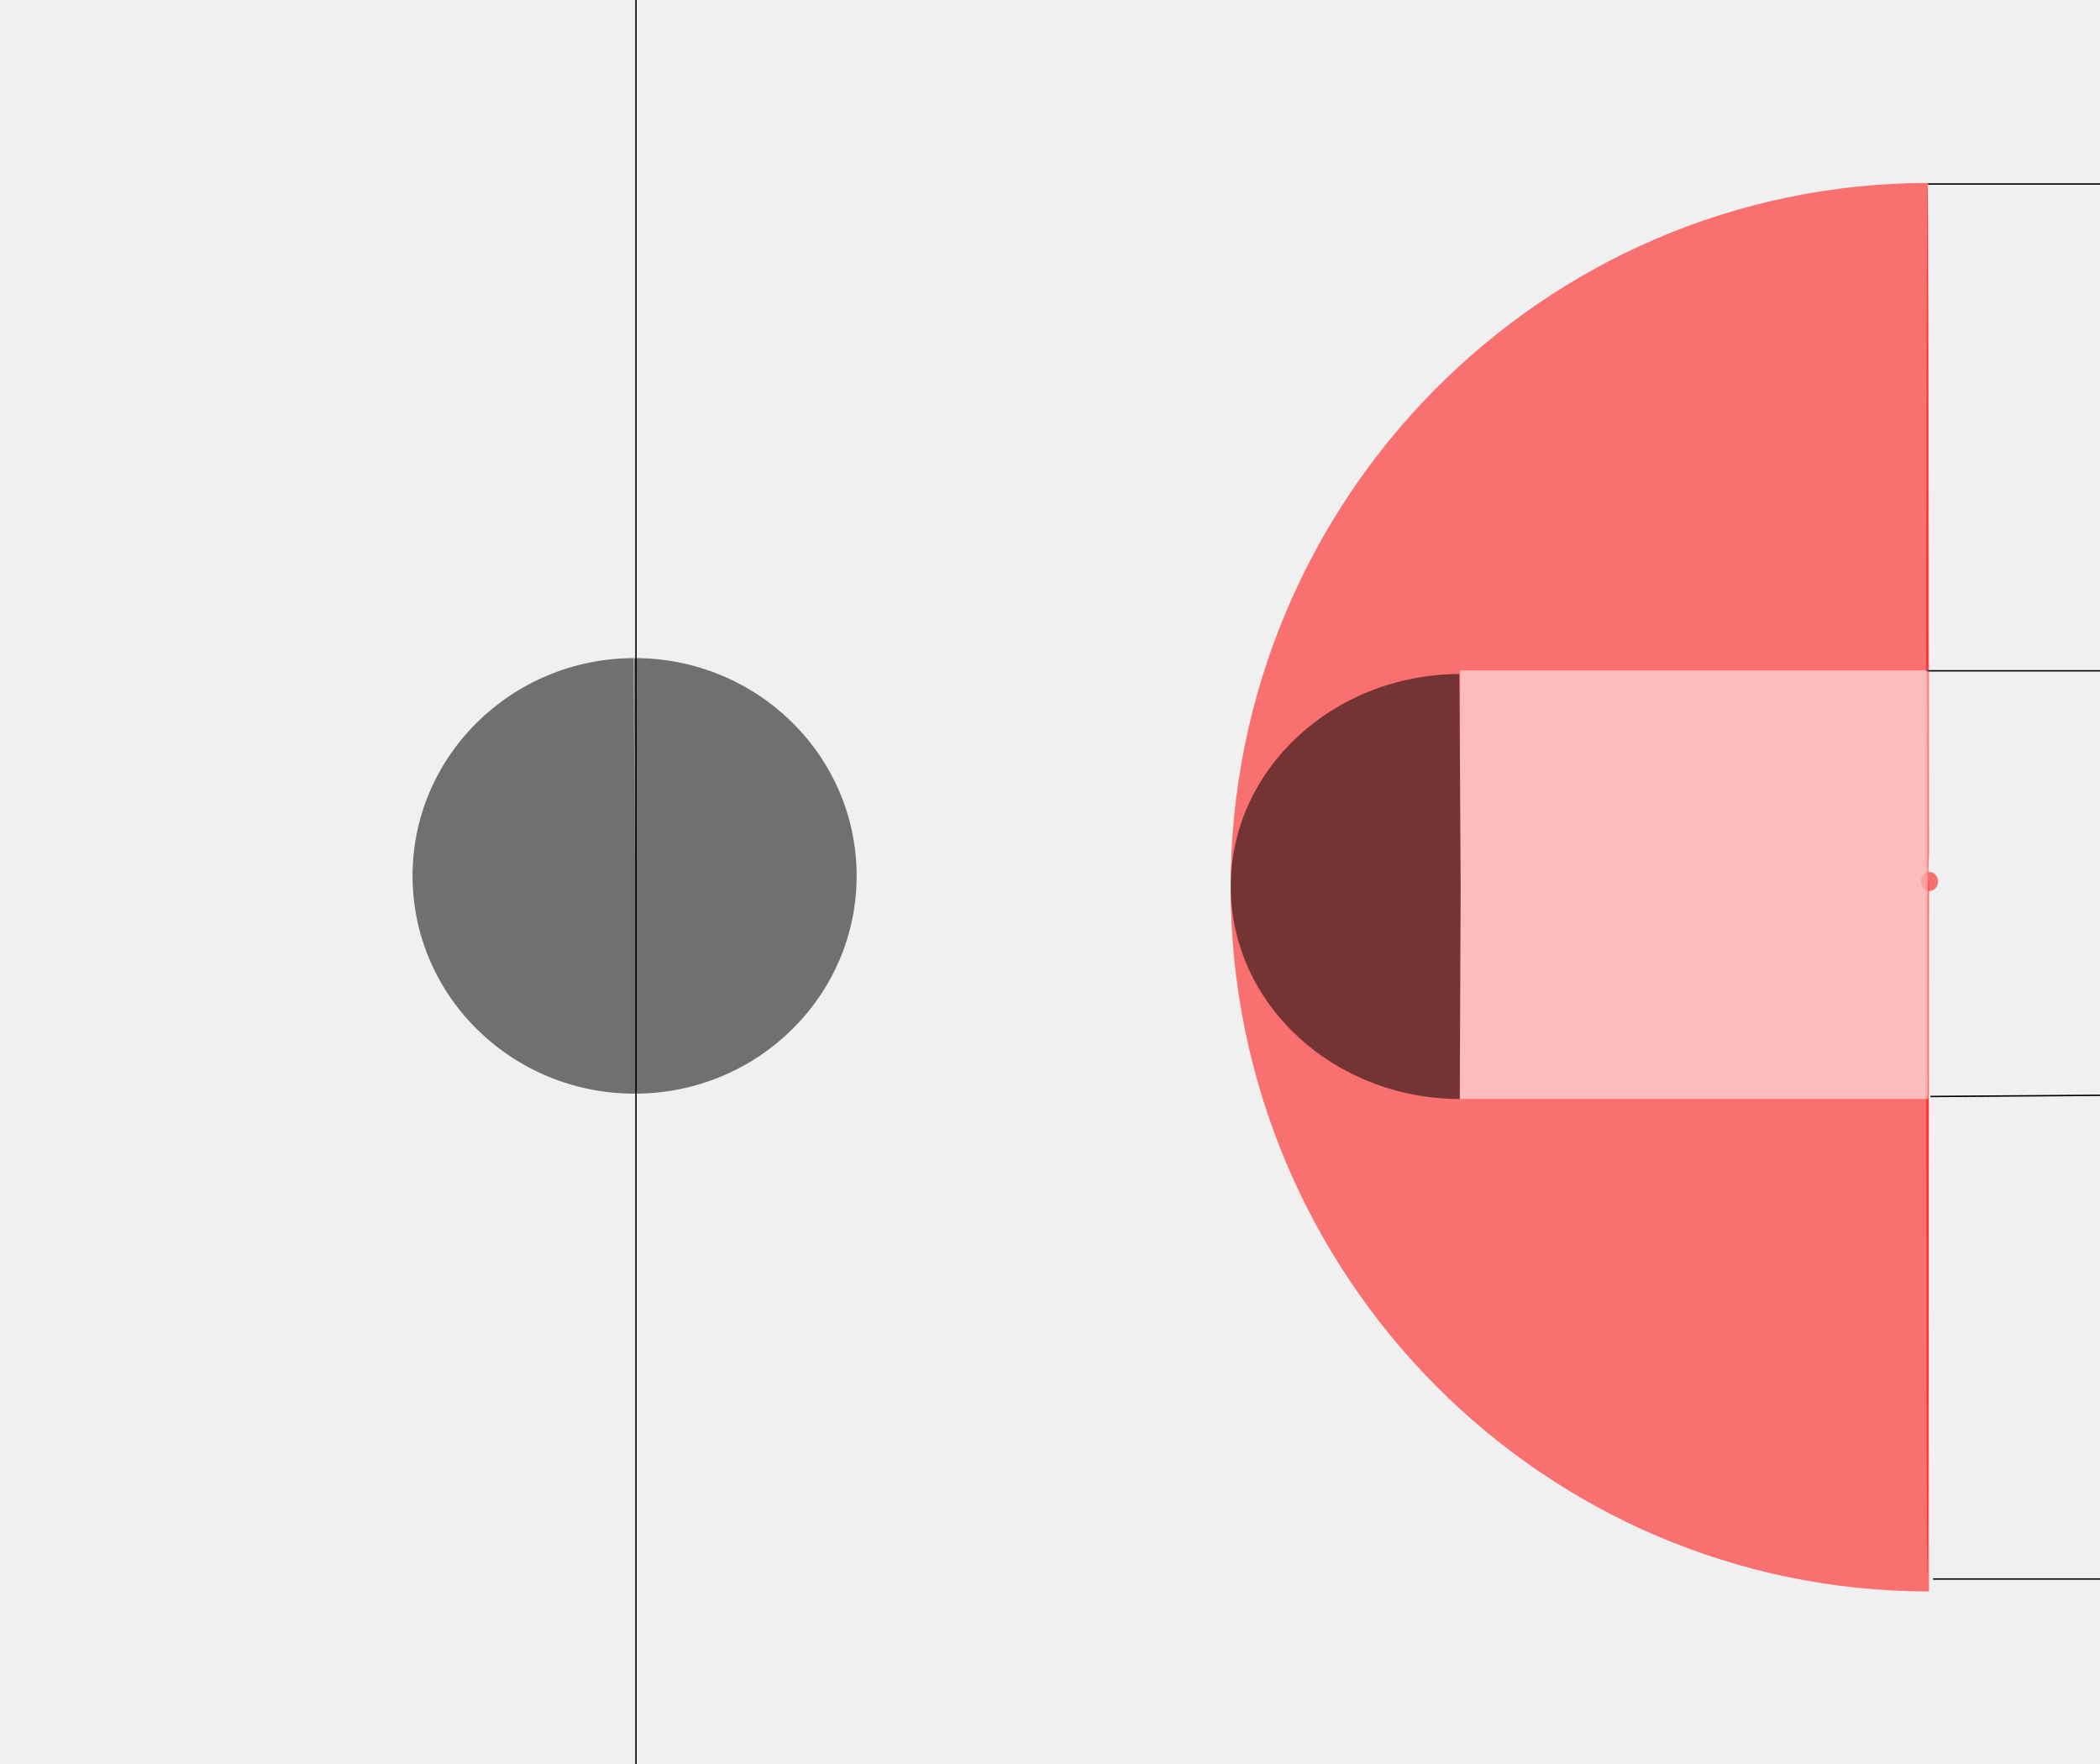
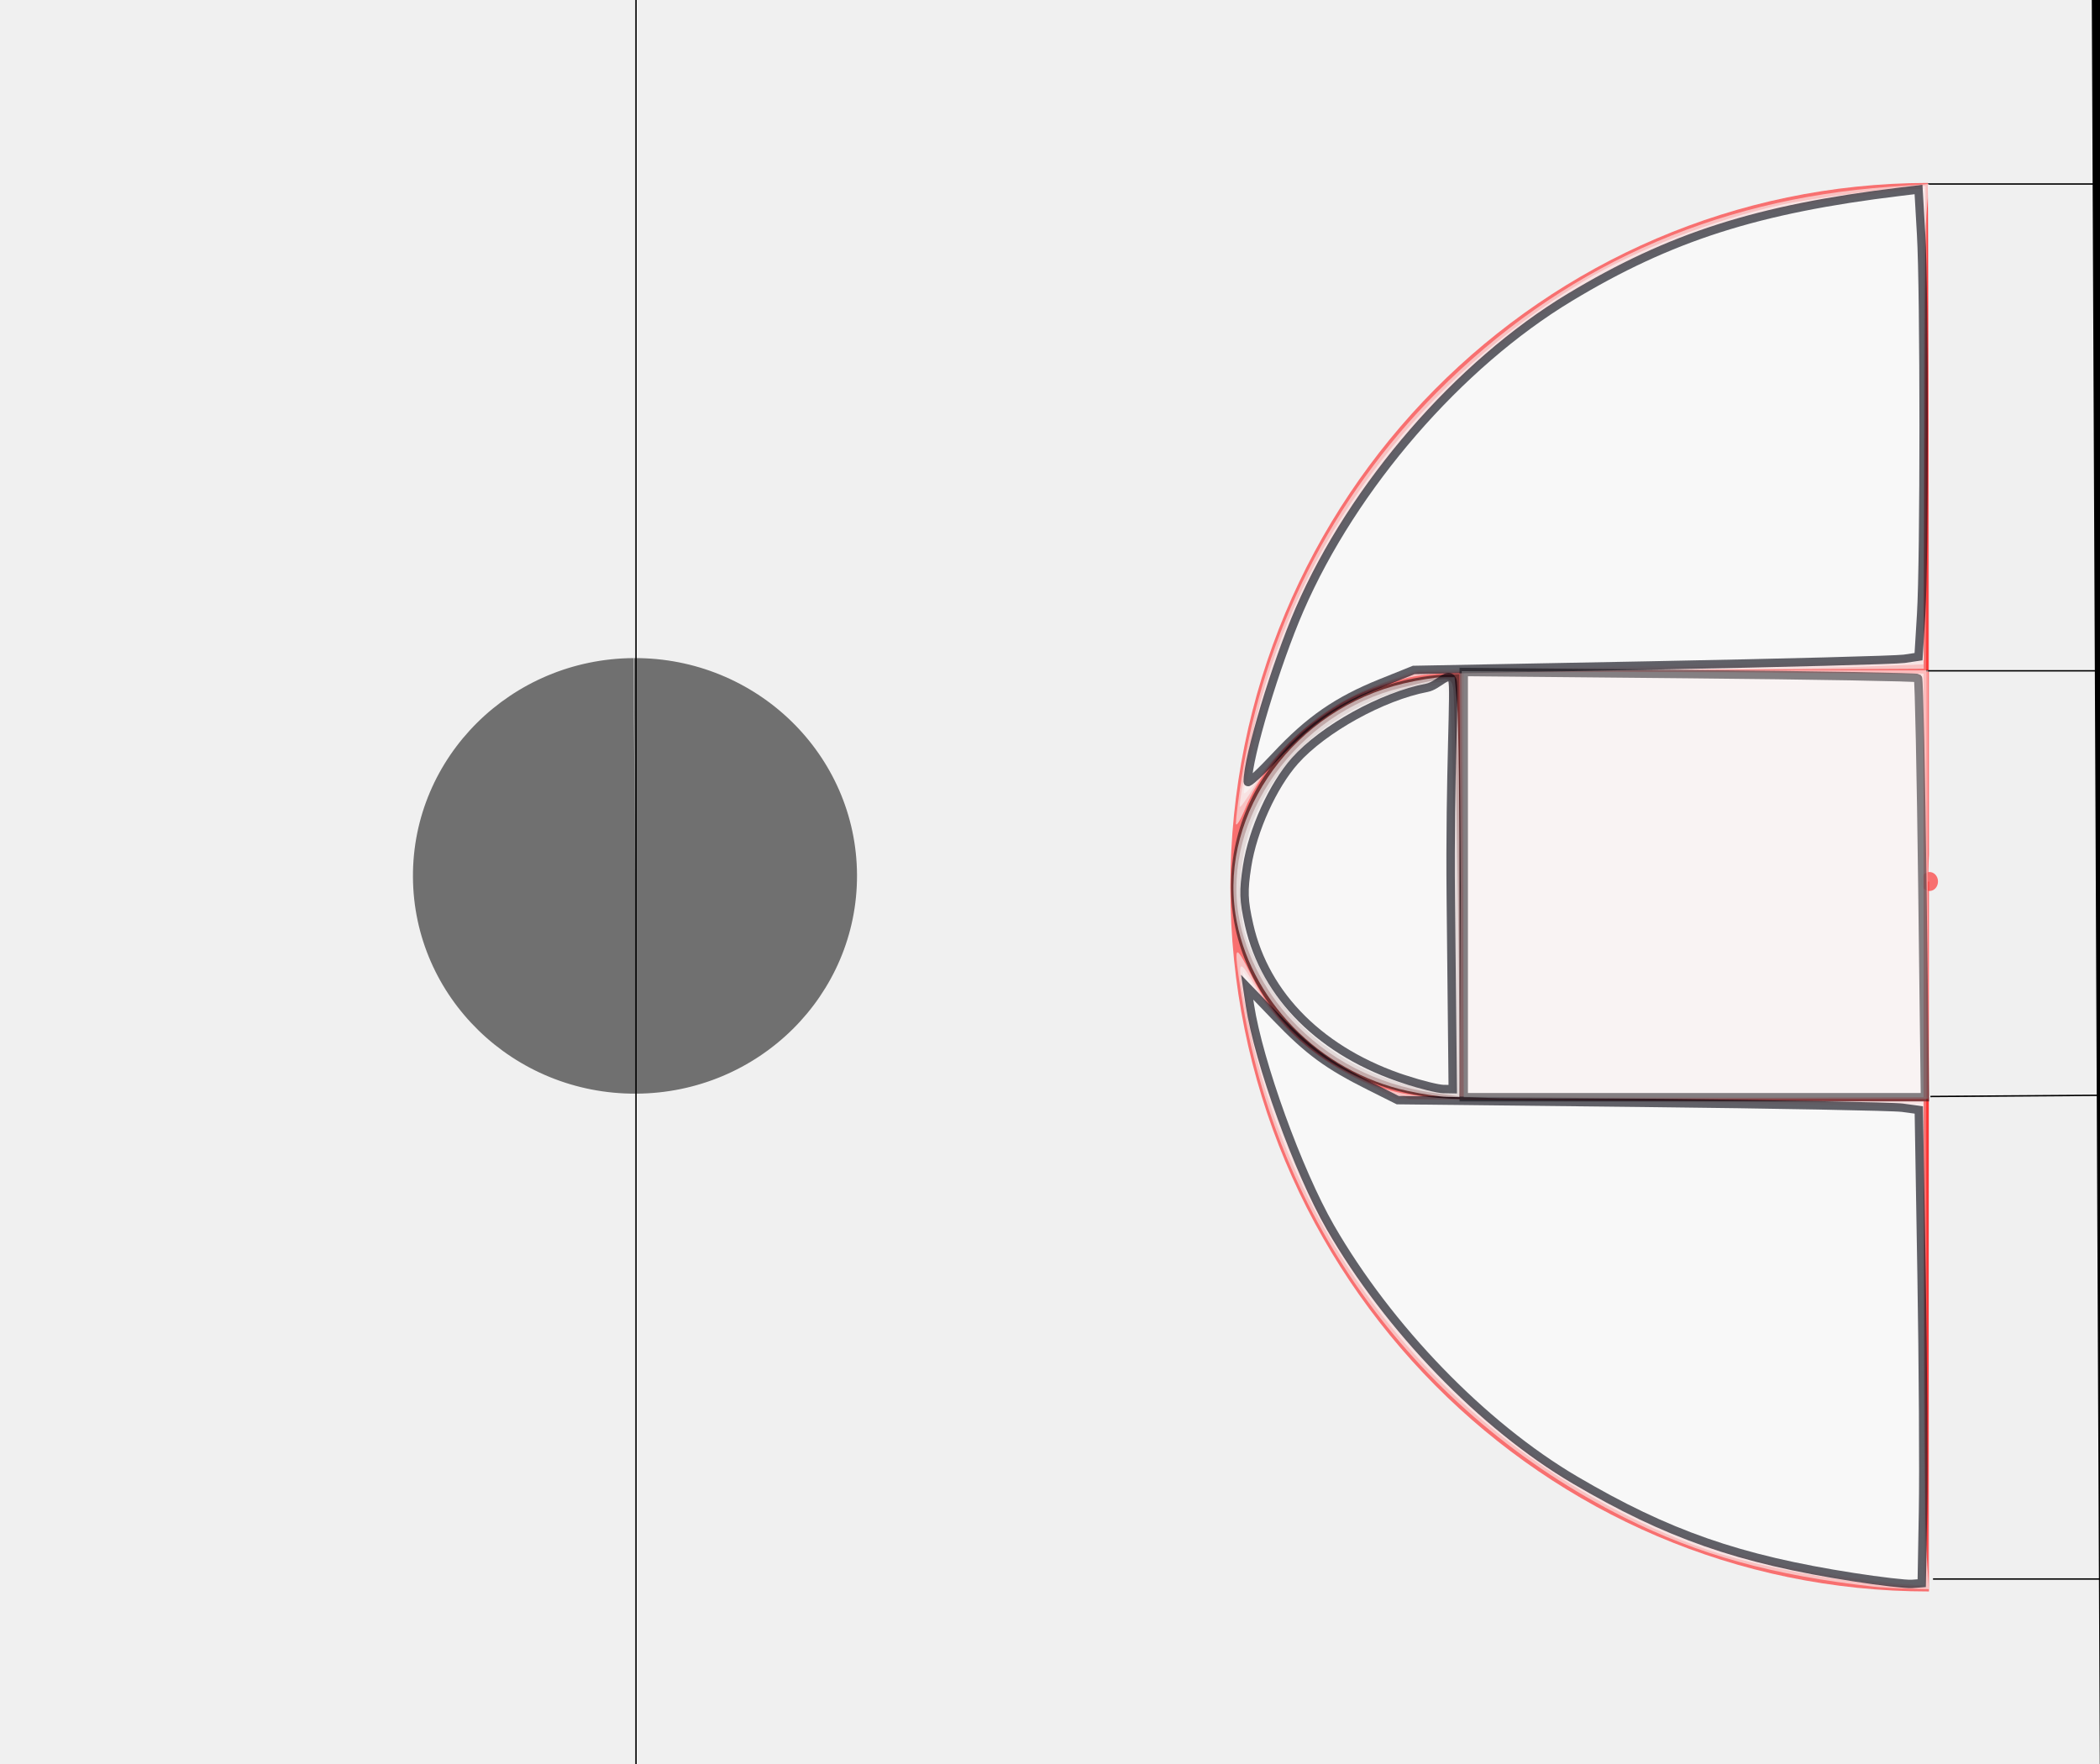
<svg xmlns="http://www.w3.org/2000/svg" width="1500" height="1260" id="svg2" version="1.1">
  <defs id="defs4">
    </defs>
  <g id="layer1" transform="translate(0,207.6378)">
    <path style="fill:none;stroke:#000000;stroke-width:1px;stroke-linecap:butt;stroke-linejoin:miter;stroke-opacity:1" d="m 454.286,-71.429 0,1520" id="path3001" transform="translate(0,-207.6378)" />
-     <path style="opacity:0.543;fill:#ff0000;fill-opacity:0.98;stroke:none" id="path3007" d="m 1384.286,625.357 a 6.071,6.786 0 1 1 -12.143,0 6.071,6.786 0 1 1 12.143,0 z" transform="translate(0,-203.3521)" />
+     <path style="opacity:0.543;fill:#ff0000;fill-opacity:0.98;stroke:none" id="path3007" d="m 1384.286,625.357 c 0,3.748 -2.718,6.786 -6.072,6.786 -3.353,0 -6.071,-3.038 -6.071,-6.786 0,-3.748 2.718,-6.786 6.071,-6.786 3.353,0 6.072,3.038 6.072,6.786 z" transform="translate(0,-203.3521)" />
    <path style="fill:none;stroke:#000000;stroke-width:1px;stroke-linecap:butt;stroke-linejoin:miter;stroke-opacity:1" d="m 1380.714,1127.857 150,0 0.714,1.429" id="path3036" transform="translate(0,-207.6378)" />
    <path style="fill:none;stroke:#000000;stroke-width:1px;stroke-linecap:butt;stroke-linejoin:miter;stroke-opacity:1" d="m 1377.143,131.429 128.571,0 0,0" id="path3040" transform="translate(0,-207.6378)" />
-     <path style="opacity:0.543;fill:#ff0000;fill-opacity:0.98;stroke:none" id="path3094" d="m 1377.848,629.665 a 1.01,496.995 0 1 1 -7e-4,-19.148 l -1.009,19.148 z" transform="translate(0,-207.6378)" />
-     <path style="opacity:0.543;fill:#ff0000;fill-opacity:0.98;stroke:none" id="path3102" d="M 1377.848,1136.761 A 499.015,503.056 0 0 1 1377.066,130.65" transform="translate(0,-207.6378)" />
+     <path style="opacity:0.543;fill:#ff0000;fill-opacity:0.98;stroke:none" id="path3094" d="m 1377.848,629.665 c 0,274.483 -0.452,496.995 -1.01,496.995 -0.558,0 -1.01,-222.512 -1.01,-496.995 0,-274.483 0.452,-496.995 1.01,-496.995 0.543,0 0.989,211.013 1.009,477.847 l -1.009,19.148 z" transform="translate(0,-207.6378)" />
+     <path style="opacity:0.543;fill:#ff0000;fill-opacity:0.98;stroke:none" id="path3102" d="m 1377.848,1136.761 c -275.599,0 -499.015,-225.226 -499.015,-503.056 -10e-6,-277.522 222.94,-502.62 498.233,-503.055" transform="translate(0,-207.6378)" />
    <path style="fill:none;stroke:#000000;stroke-width:1px;stroke-linecap:butt;stroke-linejoin:miter;stroke-opacity:1" d="m 1375.828,479.152 130.31,0" id="path3106" transform="translate(0,-207.6378)" />
    <path style="fill:none;stroke:#000000;stroke-width:1px;stroke-linecap:butt;stroke-linejoin:miter;stroke-opacity:1" d="m 1378.858,783.208 142.431,-1.01" id="path3114" transform="translate(0,-207.6378)" />
    <rect style="opacity:0.543;fill:#ffffff;fill-opacity:0.98;stroke:none" id="rect3122" width="334.361" height="306.076" x="1042.896" y="271.218" />
-     <path style="opacity:0.543;fill:#000000;fill-opacity:0.98;stroke:none" id="path3160" d="m 782.479,575.714 a 78.571,48.214 0 0 1 -0.126,-96.427 L 782.857,527.5 z" transform="matrix(2.088829,0,0,3.148426,-591.8461,-1235.215)" />
-     <path style="opacity:0.543;fill:#000000;fill-opacity:0.98;stroke:none" id="path3172" d="m 452.805,464.002 a 158.594,155.563 0 1 1 -0.265,0.001 l 1.018,155.56 z" transform="translate(-3.9090757e-5,-201.5769)" />
+     <path style="opacity:0.543;fill:#000000;fill-opacity:0.98;stroke:none" id="path3160" d="m 782.479,575.714 c -43.393,-0.128 -78.401,-21.818 -78.192,-48.446 0.207,-26.417 35.017,-47.812 78.066,-47.981 L 782.857,527.5 z" transform="matrix(2.088829,0,0,3.148426,-591.8461,-1235.215)" />
+     <path style="opacity:0.543;fill:#000000;fill-opacity:0.98;stroke:none;marker-mid:none;marker-start:none;marker-end:none;stroke-width:2;stroke-miterlimit:4;stroke-dasharray:none" id="path3172" d="m 452.805,464.002 c 87.588,-0.408 158.929,68.908 159.345,154.823 0.416,85.914 -70.251,155.893 -157.839,156.301 -87.588,0.408 -158.929,-68.908 -159.345,-154.823 -0.416,-85.813 70.09,-155.748 157.574,-156.299 l 1.018,155.56 z" transform="translate(-3.9090757e-5,-201.5769)" />
+     <path style="opacity:0.613;fill:#f9f9f9;fill-opacity:0.98;stroke:none" d="m 882.783,587.988 c -0.009,-3.143 1.762,-17.286 3.936,-31.429 16.14,-104.993 64.515,-200.713 139.66,-276.349 88.024,-88.598 196.177,-137.716 323.168,-146.769 l 28.312,-2.018 -1.884,22.285 c -1.036,12.256 -1.884,90.154 -1.884,173.105 l 0,150.821 -176.429,1.03 c -169.849,0.992 -177.246,1.258 -198.34,7.144 -26.793,7.476 -41.655,14.86 -63.168,31.385 -20.024,15.381 -37.456,37.843 -46.571,60.011 -3.731,9.074 -6.792,13.927 -6.801,10.784 z" id="path3006" transform="translate(0,-207.6378)" />
+     <path style="opacity:0.613;fill:#f9f9f9;fill-opacity:0.98;stroke:none" d="m 1338.379,1133.32 c -72.311,-8.056 -124.974,-22.669 -178.283,-49.473 -147.955,-74.39 -248.577,-211.681 -273.376,-373.002 -5.786,-37.637 -5.206,-38.675 7.465,-13.359 15.404,30.776 38.805,54.011 69.764,69.269 39.581,19.507 41.882,19.699 236.573,19.755 l 173.571,0.05 0.014,146.429 c 0.01,80.536 0.845,158.964 1.86,174.286 l 1.845,27.857 -15.431,-0.428 c -8.487,-0.235 -19.288,-0.858 -24.002,-1.383 l 5e-4,0 z" id="path3008" transform="translate(0,-207.6378)" />
+     <path style="opacity:0.613;fill:#f9f9f9;fill-opacity:0.98;stroke:none" d="m 1361.236,1133.047 c -40.558,-1.86 -106.853,-14.059 -141.69,-26.073 -48.646,-16.776 -99.41,-44.488 -142.503,-77.793 C 980.338,954.443 914.454,847.624 891.41,728.211 c -8.336,-43.198 -7.735,-46.493 4.535,-24.843 19.518,34.44 51.455,60.387 92.434,75.097 l 18.571,6.667 183.466,0.85 183.466,0.85 0.82,173.435 0.82,173.435 -14.286,-0.655 z" id="path3010" transform="translate(0,-207.6378)" />
+     <path style="opacity:0.613;fill:#f9f9f9;fill-opacity:0.98;stroke:none" d="m 1345.521,1130.486 c -3.929,-0.555 -18.071,-2.416 -31.428,-4.135 -33.911,-4.364 -89.696,-18.223 -114.463,-28.436 -151.529,-62.486 -261.598,-188.629 -301.066,-345.035 -3.851,-15.262 -7.845,-34.82 -8.874,-43.463 l -1.872,-15.714 12.923,18.877 c 17.812,26.017 38.549,43.423 70.495,59.171 l 27.143,13.38 187.143,1.56 c 102.929,0.858 187.464,1.822 187.857,2.143 0.393,0.321 0.714,77.726 0.714,172.011 l 0,171.429 -10.714,-0.389 c -5.893,-0.214 -13.929,-0.843 -17.857,-1.399 z" id="path3012" transform="translate(0,-207.6378)" />
+     <path style="opacity:0.613;fill:#f9f9f9;fill-opacity:0.98;stroke:none" d="m 1331.431,1127.805 c -70.275,-9.022 -121.383,-24.099 -174.195,-51.386 -49.502,-25.577 -84.118,-50.944 -124.574,-91.288 C 981.998,934.607 948.344,884.253 921.909,819.417 909.676,789.415 894.983,737.161 890.174,706.56 l -1.571,-10 4.888,7.033 c 23.774,34.206 43.932,51.731 80.492,69.979 l 24.396,12.176 185.6,1.958 c 102.08,1.077 186.294,2.652 187.143,3.5 0.849,0.848 1.97,77.935 2.492,171.305 l 0.949,169.764 -6.663,-0.321 c -3.665,-0.176 -20.075,-2.043 -36.468,-4.148 l 0,0 z" id="path3014" transform="translate(0,-207.6378)" />
+     <path style="opacity:0.613;fill:#f9f9f9;fill-opacity:0.98;stroke:none" d="m 1341.236,1128.946 c -35.344,-3.99 -91.592,-16.035 -120,-25.698 -47.661,-16.212 -107.298,-48.664 -145.714,-79.291 -20.81,-16.591 -67.449,-64.187 -85.639,-87.397 -44.011,-56.158 -74.998,-122.601 -93.051,-199.524 -3.258,-13.881 -5.528,-27.215 -5.045,-29.631 0.557,-2.787 5.788,1.936 14.308,12.917 17.233,22.212 37.35,37.999 67.888,53.279 l 24.396,12.207 177.143,1.952 c 97.429,1.073 181.116,2.633 185.972,3.465 l 8.83,1.514 1.88,87.625 c 1.034,48.194 1.882,124.589 1.885,169.768 0.01,76.471 -0.34,82.117 -4.995,81.769 -2.75,-0.205 -15.286,-1.535 -27.857,-2.954 z" id="path3016" transform="translate(0,-207.6378)" />
+     <path style="opacity:0.613;fill:#f9f9f9;fill-opacity:0.98;stroke:none" d="m 1341.236,1128.949 c -31.129,-3.51 -88.405,-15.485 -115.134,-24.07 -30.4,-9.764 -91.235,-39.984 -123.6,-61.397 -38.509,-25.479 -103.082,-90.797 -130.821,-132.33 -24.074,-36.045 -44.387,-76.887 -58.417,-117.449 -10.458,-30.235 -23.333,-81.913 -21.618,-86.769 0.561,-1.588 7.772,5.381 16.024,15.487 17.826,21.831 33.661,33.966 66.425,50.905 l 24.286,12.556 174.286,1.87 c 95.857,1.028 179.545,2.582 185.973,3.452 l 11.687,1.583 1.879,87.601 c 1.034,48.181 1.881,124.565 1.884,169.744 0.01,76.471 -0.34,82.117 -4.995,81.769 -2.75,-0.205 -15.286,-1.534 -27.857,-2.951 z" id="path3018" transform="translate(0,-207.6378)" />
+     <path style="opacity:0.613;fill:#f9f9f9;fill-opacity:0.98;stroke:none" d="m 1332.758,1127.86 c -69.097,-9.525 -112.728,-22.228 -165.808,-48.278 -61.293,-30.079 -94.316,-54.194 -140.777,-102.799 -46.098,-48.225 -75.942,-92.633 -99.143,-147.521 -18.688,-44.213 -40.464,-122.938 -33.902,-122.567 1.317,0.074 8.18,7.376 15.251,16.226 15.394,19.266 39.425,37.539 68.571,52.143 l 21.429,10.736 174.286,1.91 c 95.857,1.051 179.601,2.631 186.098,3.511 l 11.812,1.601 1.964,117.582 c 1.08,64.67 1.55,140.725 1.045,169.011 -1.069,59.838 3.397,54.539 -40.825,48.443 l 0,0 z" id="path3020" transform="translate(0,-207.6378)" />
+     <path style="opacity:0.613;fill:#f9f9f9;fill-opacity:0.98;stroke:#00000c;stroke-opacity:1;stroke-width:6;stroke-miterlimit:4;stroke-dasharray:none" d="m 1324.093,1126.563 c -81.986,-12.73 -133.068,-30.538 -199.14,-69.423 -65.774,-38.71 -133.126,-108.306 -174.757,-180.58 -22.951,-39.843 -51.21,-117.886 -57.419,-158.571 l -1.962,-12.857 20.925,21.747 c 23.044,23.949 36.633,33.926 66.639,48.927 l 20,9.999 174.286,1.909 c 95.857,1.05 179.601,2.629 186.098,3.51 l 11.812,1.601 1.964,117.582 c 1.08,64.67 1.55,140.725 1.045,169.011 l -0.919,51.429 -7.143,0.52 c -3.929,0.286 -22.571,-1.875 -41.428,-4.803 l 0,0 z" id="path3022" transform="translate(0,-207.6378)" />
+     <path style="opacity:0.613;fill:#f9f9f9;fill-opacity:0.98;stroke:none" d="m 885.521,576.052 c 0,-7.783 9.247,-54.749 14.678,-74.551 34.003,-123.974 116.764,-231.872 230.3,-300.251 37.727,-22.722 93.235,-44.236 141.992,-55.034 21.599,-4.783 102.378,-15.109 102.87,-13.15 0.088,0.35 -0.201,77.322 -0.641,171.05 l -0.801,170.414 -46.342,1.773 c -25.488,0.975 -106.771,2.192 -180.628,2.705 l -134.286,0.933 -23.307,7.636 c -39.018,12.783 -72.753,39.625 -93.665,74.529 -5.594,9.336 -10.171,15.612 -10.171,13.946 z" id="path3024" transform="translate(0,-207.6378)" />
+     <path style="opacity:0.613;fill:#f9f9f9;fill-opacity:0.98;stroke:none" d="m 888.401,566.16 c 0.013,-2.137 3.123,-18.671 6.913,-36.743 23.281,-111.013 85.776,-210.762 180.207,-287.631 48.351,-39.359 110.786,-70.958 173.754,-87.939 26.175,-7.059 97.916,-18.671 115.532,-18.7 l 9.286,-0.015 0,168.214 0,168.214 -8.394,1.679 c -4.617,0.923 -85.938,2.543 -180.714,3.599 l -172.321,1.921 -22.468,8.105 c -39.62,14.293 -64.455,32.746 -89.414,66.439 -6.822,9.209 -12.393,14.994 -12.381,12.857 l 0,0 z" id="path3026" transform="translate(0,-207.6378)" />
+     <path style="opacity:0.613;fill:#f9f9f9;fill-opacity:0.98;stroke:none" d="m 892.685,549.417 c 9.975,-67.299 43.66,-146.583 87.405,-205.723 52.14,-70.489 110.449,-119.785 184.003,-155.561 42.218,-20.535 70.519,-30.392 111.036,-38.673 23.812,-4.867 87.368,-14.328 96.253,-14.328 3.575,0 3.678,333.351 0.104,335.56 -1.434,0.886 -83.398,3.043 -182.143,4.794 l -179.536,3.183 -21.841,8.323 c -30.747,11.717 -52.049,26.417 -76.256,52.624 l -20.93,22.659 1.906,-12.857 z" id="path3028" transform="translate(0,-207.6378)" />
+     <path style="opacity:0.613;fill:#f9f9f9;fill-opacity:0.98;stroke:none" d="m 892.618,549.384 c 10.999,-66.686 43.332,-143.103 86.022,-203.305 25.659,-36.185 90.986,-100.212 125.452,-122.957 55.125,-36.378 114.648,-61.633 173.188,-73.483 36.22,-7.332 91.708,-14.849 93.843,-12.714 1.941,1.941 2.05,331.534 0.111,333.363 -0.786,0.741 -82.429,2.908 -181.429,4.816 l -180,3.469 -21.841,8.371 c -30.613,11.733 -51.925,26.424 -76.382,52.656 l -21.081,22.61 2.115,-12.825 0,0 z" id="path3030" transform="translate(0,-207.6378)" />
+     <path style="opacity:0.613;fill:#f9f9f9;fill-opacity:0.98;stroke:none" d="m 892.618,549.384 c 8.262,-50.091 33.812,-118.096 62.469,-166.272 39.976,-67.202 103.262,-132.395 165.424,-170.406 69.673,-42.605 134.853,-63.465 236.723,-75.762 l 13.141,-1.586 1.846,32.029 c 2.397,41.6 2.411,232.323 0.02,271.405 l -1.852,30.265 -10.291,1.514 c -5.66,0.833 -86.791,2.964 -180.291,4.737 l -170,3.223 -23.19,9.322 c -31.426,12.633 -51.421,26.497 -75.688,52.483 l -20.426,21.872 2.115,-12.825 0,0 z" id="path3032" transform="translate(0,-207.6378)" />
+     <path style="opacity:0.613;fill:#f9f9f9;fill-opacity:0.98;stroke:#00000c;stroke-opacity:1;stroke-width:6;stroke-miterlimit:4;stroke-dasharray:none" d="m 891.236,558.464 c 0,-17.518 20.019,-84.011 37.132,-123.333 38.268,-87.932 113.524,-174.83 192.868,-222.703 71.573,-43.185 134.096,-63.183 235.999,-75.483 l 13.141,-1.586 1.846,32.029 c 2.397,41.6 2.411,232.323 0.02,271.405 l -1.852,30.265 -10.291,1.514 c -5.66,0.833 -86.791,2.964 -180.291,4.737 l -170,3.223 -23.19,9.322 c -31.312,12.587 -51.412,26.487 -75.322,52.09 -11.033,11.814 -20.06,20.148 -20.06,18.52 z" id="path3034" transform="translate(0,-207.6378)" />
+     <path style="opacity:0.613;fill:#f9f9f9;fill-opacity:0.98;stroke:none" d="M 1005.521,779.245 C 942.497,765.66 891.562,713.352 882.464,652.871 c -10.995,-73.091 42.567,-146.408 120.351,-164.742 10.131,-2.388 22.413,-4.361 27.293,-4.384 l 8.873,-0.042 1.821,19.286 c 1.002,10.607 1.831,78.107 1.842,150 l 0.02,130.714 -9.286,-0.227 c -5.107,-0.125 -17.643,-2.029 -27.857,-4.23 z" id="path3037" transform="translate(0,-207.6378)" />
+     <path style="opacity:0.613;fill:#f9f9f9;fill-opacity:0.98;stroke:none" d="m 1031.236,781.646 c -41.553,-4.744 -76.51,-20.967 -104.146,-48.332 -21.864,-21.65 -37.458,-50.732 -42.272,-78.836 -12.001,-70.06 41.778,-145.497 116.418,-163.305 34.206,-8.161 35.139,-8.148 36.775,0.498 1.677,8.861 5.805,292.27 4.247,291.574 -0.562,-0.251 -5.522,-0.971 -11.022,-1.599 z" id="path3039" transform="translate(0,-207.6378)" />
+     <path style="opacity:0.613;fill:#f9f9f9;fill-opacity:0.98;stroke:none" d="m 1006.137,775.078 c -48.464,-12.697 -85.965,-42.47 -107.022,-84.966 -10.264,-20.713 -11.931,-26.796 -13.017,-47.486 -3.72,-70.87 47.779,-133.865 124.439,-152.216 14.822,-3.548 21.608,-4.084 23.81,-1.882 2.077,2.077 3.613,50.193 4.715,147.699 l 1.635,144.618 -6.873,-0.157 c -3.78,-0.087 -16.239,-2.611 -27.686,-5.61 l 0,1.2e-4 z" id="path3041" transform="translate(0,-207.6378)" />
+     <path style="opacity:0.613;fill:#f9f9f9;fill-opacity:0.98;stroke:none" d="M 1019.807,776.767 C 958.263,763.088 916.105,729.803 895.564,678.672 876.415,631.004 894.536,565.491 936.95,529.052 c 22.834,-19.617 67.676,-39.635 88.787,-39.635 7.71,0 7.758,0.126 9.417,25 3.016,45.21 5.375,266.436 2.838,266.136 -1.359,-0.161 -9.541,-1.864 -18.184,-3.785 z" id="path3043" transform="translate(0,-207.6378)" />
+     <path style="opacity:0.613;fill:#f9f9f9;fill-opacity:0.98;stroke:none" d="m 1012.27,773.882 c -35.699,-9.555 -59.677,-22.633 -81.111,-44.239 -27.957,-28.182 -42.781,-61.16 -42.781,-95.173 0,-19.197 11.199,-55.242 22.675,-72.982 14.943,-23.099 37.781,-42.61 64.76,-55.326 22.906,-10.796 51.357,-18.906 54.677,-15.586 3.763,3.763 6.21,68.614 6.622,175.448 0.238,61.777 -0.023,112.718 -0.579,113.202 -0.556,0.484 -11.475,-1.921 -24.263,-5.343 l 0,0 z" id="path3045" transform="translate(0,-207.6378)" />
+     <path style="opacity:0.613;fill:#f9f9f9;fill-opacity:0.98;stroke:#00000c;stroke-width:6;stroke-miterlimit:4;stroke-opacity:1;stroke-dasharray:none" d="M 1004.024,771.229 C 944.4,751.907 903.762,711.71 892.231,660.65 c -3.96,-17.533 -4.189,-24.227 -1.438,-41.922 4.021,-25.864 18.458,-57.673 34.188,-75.324 20.302,-22.783 62.429,-46.083 94.204,-52.104 8.295,-1.572 15.455,-12.305 18.244,-5.402 2.071,5.128 -2.077,66.019 -1.15,155.661 l 1.412,136.429 -6.798,-0.128 c -3.739,-0.07 -15.83,-3.054 -26.868,-6.632 z" id="path3047" transform="translate(0,-207.6378)" />
+     <path style="opacity:0.613;fill:#f9f9f9;fill-opacity:0.98;stroke:none" d="m 1064.807,784.286 -19.286,-0.845 0,-151.194 0,-151.194 65,-0.819 c 35.75,-0.45 109.647,-0.435 164.217,0.033 l 99.216,0.852 0.01,151.24 0.01,151.24 -144.938,0.765 c -79.719,0.421 -153.619,0.385 -164.226,-0.079 z" id="path3049" transform="translate(0,-207.6378)" />
+     <path style="opacity:0.613;fill:#f9f9f9;fill-opacity:0.98;stroke:none" d="m 1044.856,631.56 -0.763,-152.143 161.429,0.782 c 88.786,0.43 163.011,1.345 164.944,2.032 2.722,0.967 3.517,35.13 3.522,151.36 l 0.01,150.111 -164.187,0 -164.187,0 -0.763,-152.143 z" id="path3051" transform="translate(0,-207.6378)" />
+     <path style="opacity:0.469;fill:#f9f9f9;fill-opacity:0.98;stroke:#000006;stroke-width:6;stroke-miterlimit:4;stroke-dasharray:none;stroke-opacity:1" d="m 1045.521,631.848 0,-151.854 161.567,1.517 c 88.862,0.834 162.166,2.116 162.898,2.848 0.732,0.732 2.153,68.384 3.156,150.338 l 1.825,149.006 -164.723,0 -164.723,0 0,-151.854 z" id="path3053" transform="translate(0,-207.6378)" />
+     <path style="fill:#000000;stroke:#000000;stroke-width:6;stroke-linecap:butt;stroke-linejoin:miter;stroke-opacity:1;stroke-miterlimit:4;stroke-dasharray:none" d="m 1497.143,0 5.714,1262.857" id="path4363" transform="translate(0,-207.6378)" />
  </g>
</svg>
